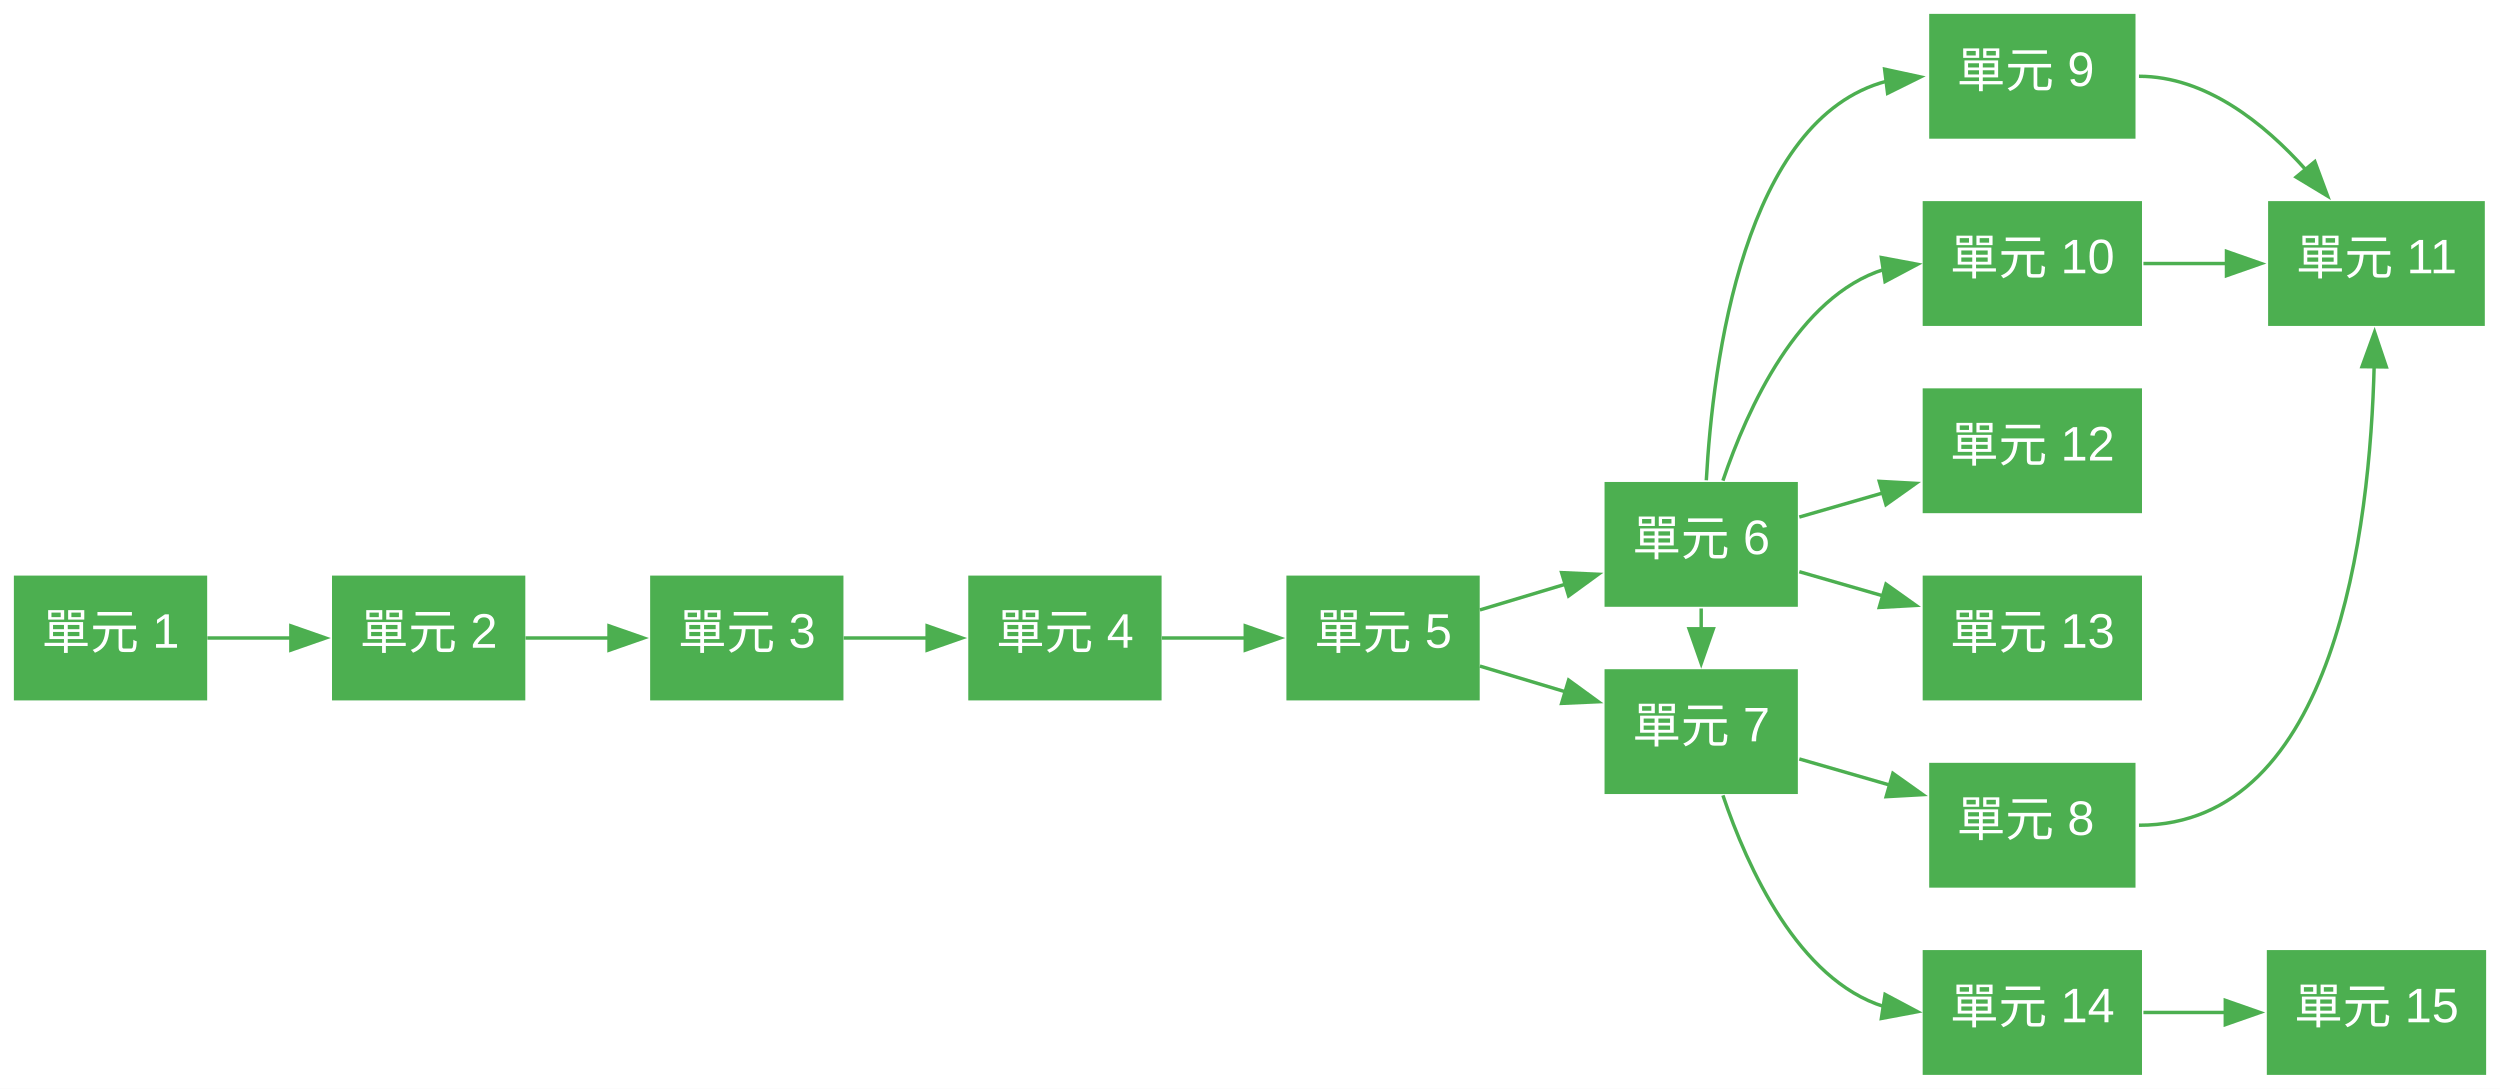
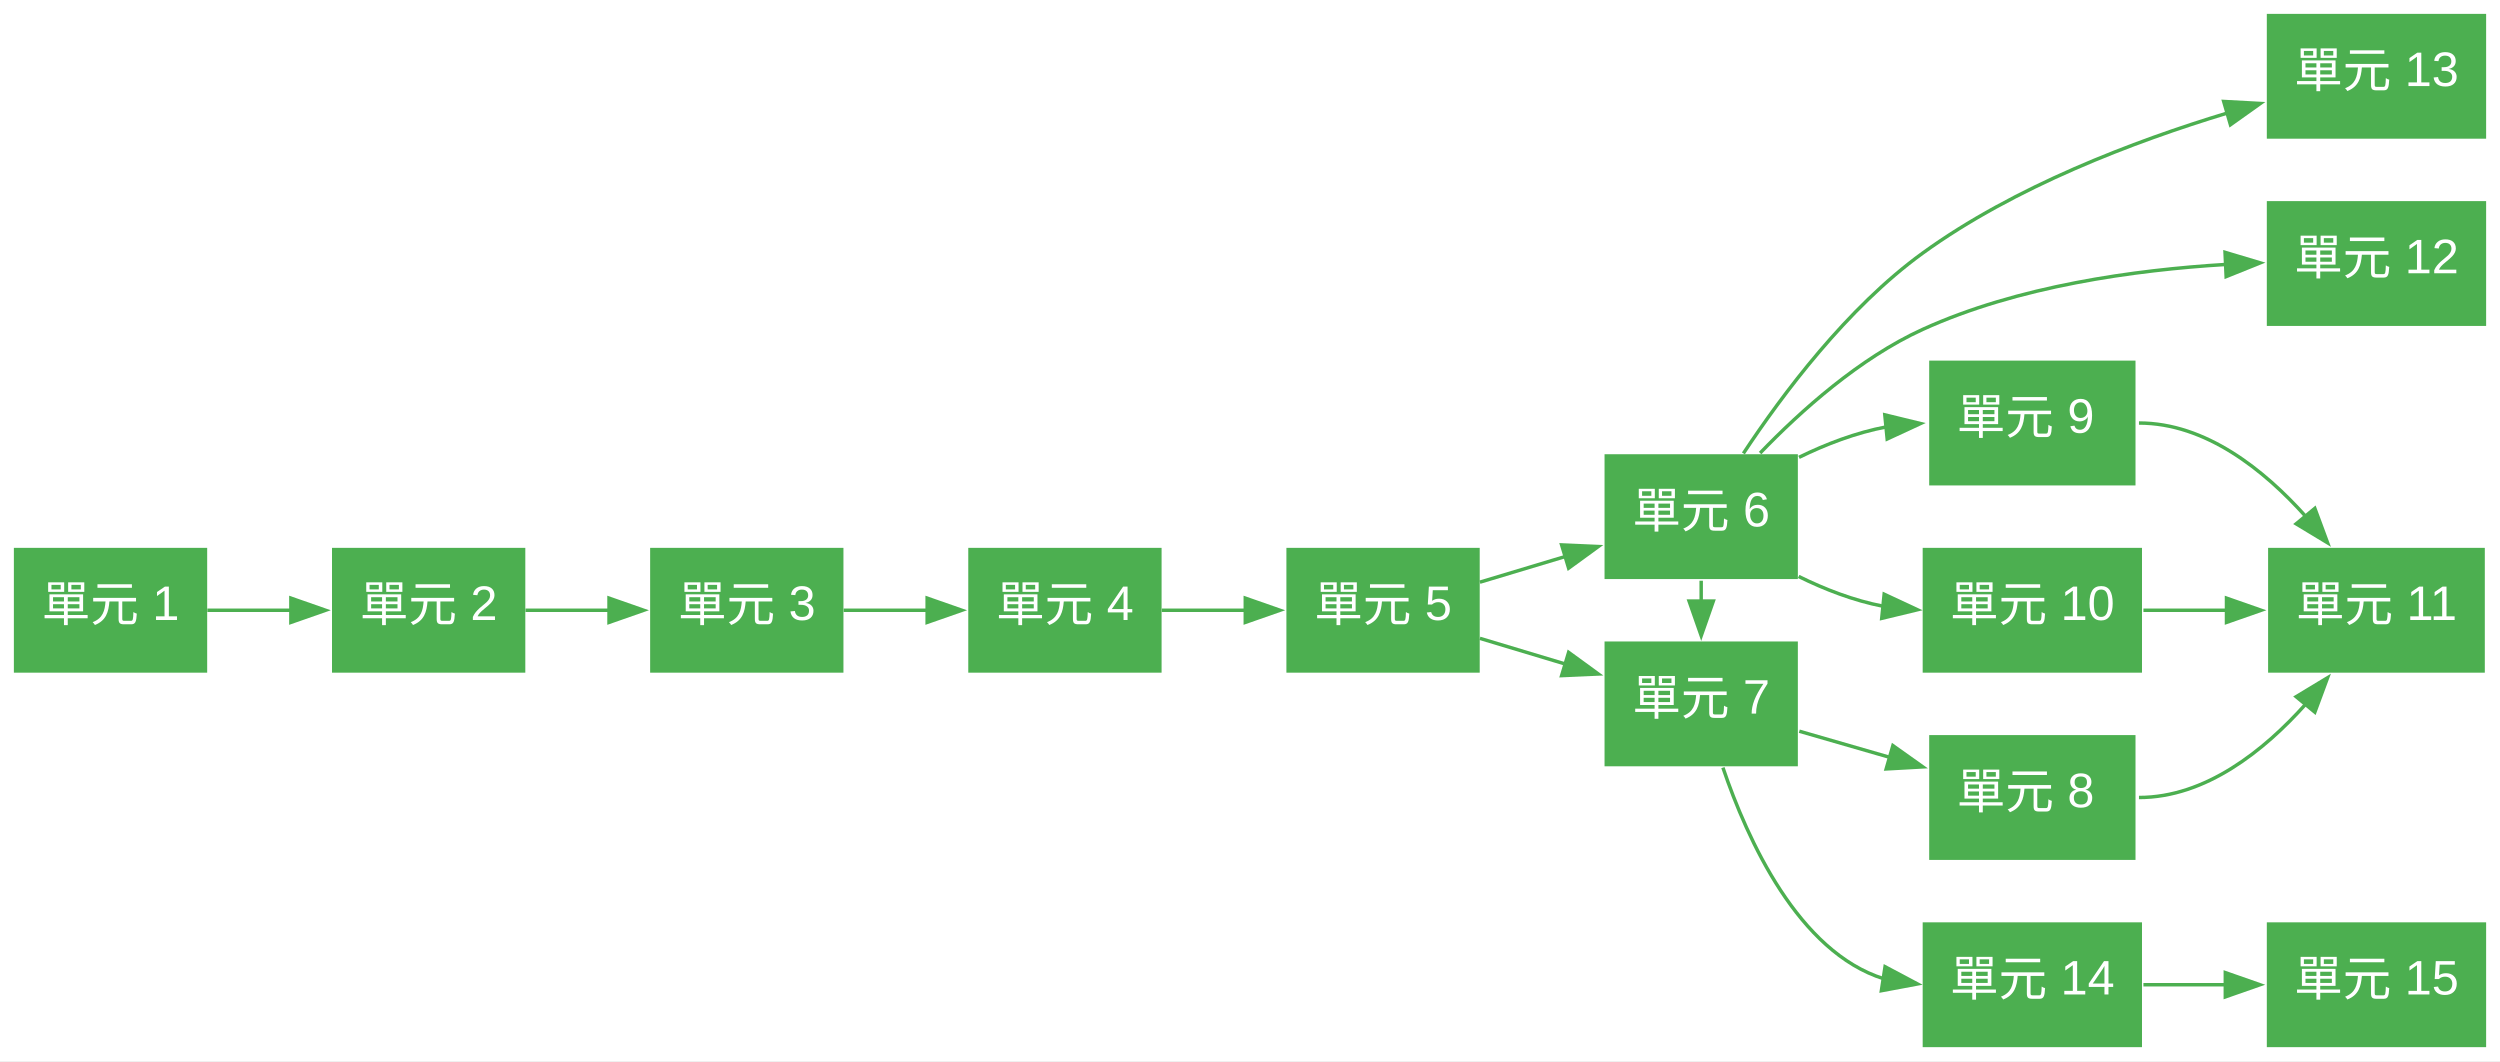
- <svg xmlns="http://www.w3.org/2000/svg" width="721pt" height="314pt" viewBox="0.00 0.00 721.00 314.00">
-   <g id="graph0" class="graph" transform="scale(1 1) rotate(0) translate(4 310)">
-     <polygon fill="white" stroke="none" points="-4,4 -4,-310 717,-310 717,4 -4,4" />
+ <svg xmlns="http://www.w3.org/2000/svg" width="721pt" height="306pt" viewBox="0.00 0.00 721.00 306.00">
+   <g id="graph0" class="graph" transform="scale(1 1) rotate(0) translate(4 302)">
+     <polygon fill="white" stroke="none" points="-4,4 -4,-302 717,-302 717,4 -4,4" />
    <g id="node1" class="node">
      <polygon fill="#4caf50" stroke="none" points="55.75,-144 0,-144 0,-108 55.75,-108 55.75,-144" />
      <text xml:space="preserve" text-anchor="middle" x="27.88" y="-122.83" font-family="Arial" font-size="14.00" fill="white">單元 1</text>
    </g>
    <g id="node2" class="node">
      <polygon fill="#4caf50" stroke="none" points="147.5,-144 91.75,-144 91.75,-108 147.5,-108 147.5,-144" />
      <text xml:space="preserve" text-anchor="middle" x="119.62" y="-122.83" font-family="Arial" font-size="14.00" fill="white">單元 2</text>
    </g>
    <g id="edge1" class="edge">
      <path fill="none" stroke="#4caf50" d="M55.8,-126C63.45,-126 71.94,-126 80.13,-126" />
      <polygon fill="#4caf50" stroke="#4caf50" points="79.89,-129.5 89.89,-126 79.89,-122.5 79.89,-129.5" />
    </g>
    <g id="node3" class="node">
      <polygon fill="#4caf50" stroke="none" points="239.25,-144 183.5,-144 183.5,-108 239.25,-108 239.25,-144" />
      <text xml:space="preserve" text-anchor="middle" x="211.38" y="-122.83" font-family="Arial" font-size="14.00" fill="white">單元 3</text>
    </g>
    <g id="edge2" class="edge">
      <path fill="none" stroke="#4caf50" d="M147.55,-126C155.2,-126 163.69,-126 171.88,-126" />
      <polygon fill="#4caf50" stroke="#4caf50" points="171.64,-129.5 181.64,-126 171.64,-122.5 171.64,-129.5" />
    </g>
    <g id="node4" class="node">
      <polygon fill="#4caf50" stroke="none" points="331,-144 275.25,-144 275.25,-108 331,-108 331,-144" />
      <text xml:space="preserve" text-anchor="middle" x="303.12" y="-122.83" font-family="Arial" font-size="14.00" fill="white">單元 4</text>
    </g>
    <g id="edge3" class="edge">
      <path fill="none" stroke="#4caf50" d="M239.3,-126C246.95,-126 255.44,-126 263.63,-126" />
      <polygon fill="#4caf50" stroke="#4caf50" points="263.39,-129.5 273.39,-126 263.39,-122.5 263.39,-129.5" />
    </g>
    <g id="node5" class="node">
      <polygon fill="#4caf50" stroke="none" points="422.75,-144 367,-144 367,-108 422.75,-108 422.75,-144" />
      <text xml:space="preserve" text-anchor="middle" x="394.88" y="-122.83" font-family="Arial" font-size="14.00" fill="white">單元 5</text>
    </g>
    <g id="edge4" class="edge">
      <path fill="none" stroke="#4caf50" d="M331.05,-126C338.7,-126 347.19,-126 355.38,-126" />
      <polygon fill="#4caf50" stroke="#4caf50" points="355.14,-129.5 365.14,-126 355.14,-122.5 355.14,-129.5" />
    </g>
    <g id="node6" class="node">
      <polygon fill="#4caf50" stroke="none" points="514.5,-171 458.75,-171 458.75,-135 514.5,-135 514.5,-171" />
      <text xml:space="preserve" text-anchor="middle" x="486.62" y="-149.82" font-family="Arial" font-size="14.00" fill="white">單元 6</text>
    </g>
    <g id="edge5" class="edge">
      <path fill="none" stroke="#4caf50" d="M422.8,-134.1C430.54,-136.43 439.13,-139.01 447.41,-141.5" />
      <polygon fill="#4caf50" stroke="#4caf50" points="446.37,-144.85 456.96,-144.38 448.39,-138.14 446.37,-144.85" />
    </g>
    <g id="node7" class="node">
      <polygon fill="#4caf50" stroke="none" points="514.5,-117 458.75,-117 458.75,-81 514.5,-81 514.5,-117" />
      <text xml:space="preserve" text-anchor="middle" x="486.62" y="-95.83" font-family="Arial" font-size="14.00" fill="white">單元 7</text>
    </g>
    <g id="edge6" class="edge">
      <path fill="none" stroke="#4caf50" d="M422.8,-117.9C430.54,-115.57 439.13,-112.99 447.41,-110.5" />
      <polygon fill="#4caf50" stroke="#4caf50" points="448.39,-113.86 456.96,-107.62 446.37,-107.15 448.39,-113.86" />
    </g>
    <g id="edge7" class="edge">
      <path fill="none" stroke="#4caf50" d="M486.62,-134.51C486.62,-132.52 486.62,-130.53 486.62,-128.54" />
      <polygon fill="#4caf50" stroke="#4caf50" points="490.13,-128.65 486.63,-118.65 483.13,-128.65 490.13,-128.65" />
    </g>
    <g id="node8" class="node">
-       <polygon fill="#4caf50" stroke="none" points="611.88,-306 552.38,-306 552.38,-270 611.88,-270 611.88,-306" />
-       <text xml:space="preserve" text-anchor="middle" x="582.12" y="-284.82" font-family="Arial" font-size="14.00" fill="white">單元 9 </text>
+       <polygon fill="#4caf50" stroke="none" points="611.88,-198 552.38,-198 552.38,-162 611.88,-162 611.88,-198" />
+       <text xml:space="preserve" text-anchor="middle" x="582.12" y="-176.82" font-family="Arial" font-size="14.00" fill="white">單元 9 </text>
    </g>
    <g id="edge8" class="edge">
-       <path fill="none" stroke="#4caf50" d="M488.1,-171.49C489.98,-205.57 498.88,-275.83 540.17,-286.6" />
-       <polygon fill="#4caf50" stroke="#4caf50" points="539.52,-290.05 549.87,-287.81 540.38,-283.1 539.52,-290.05" />
+       <path fill="none" stroke="#4caf50" d="M514.83,-170.1C522.52,-173.87 531.22,-177.23 540.1,-178.9" />
+       <polygon fill="#4caf50" stroke="#4caf50" points="539.58,-182.36 549.87,-179.85 540.26,-175.4 539.58,-182.36" />
    </g>
    <g id="node9" class="node">
-       <polygon fill="#4caf50" stroke="none" points="613.75,-252 550.5,-252 550.5,-216 613.75,-216 613.75,-252" />
-       <text xml:space="preserve" text-anchor="middle" x="582.12" y="-230.82" font-family="Arial" font-size="14.00" fill="white">單元 10</text>
+       <polygon fill="#4caf50" stroke="none" points="613.75,-144 550.5,-144 550.5,-108 613.75,-108 613.75,-144" />
+       <text xml:space="preserve" text-anchor="middle" x="582.12" y="-122.83" font-family="Arial" font-size="14.00" fill="white">單元 10</text>
    </g>
    <g id="edge9" class="edge">
-       <path fill="none" stroke="#4caf50" d="M492.89,-171.38C499.98,-192.29 514.65,-224.55 539.31,-232.29" />
-       <polygon fill="#4caf50" stroke="#4caf50" points="538.59,-235.72 549,-233.77 539.65,-228.8 538.59,-235.72" />
+       <path fill="none" stroke="#4caf50" d="M514.73,-135.75C522.19,-132.07 530.59,-128.79 539.18,-127.14" />
+       <polygon fill="#4caf50" stroke="#4caf50" points="539.39,-130.63 548.99,-126.15 538.69,-123.67 539.39,-130.63" />
    </g>
    <g id="node14" class="node">
-       <polygon fill="#4caf50" stroke="none" points="613.75,-198 550.5,-198 550.5,-162 613.75,-162 613.75,-198" />
-       <text xml:space="preserve" text-anchor="middle" x="582.12" y="-176.82" font-family="Arial" font-size="14.00" fill="white">單元 12</text>
+       <polygon fill="#4caf50" stroke="none" points="713,-298 649.75,-298 649.75,-262 713,-262 713,-298" />
+       <text xml:space="preserve" text-anchor="middle" x="681.38" y="-276.82" font-family="Arial" font-size="14.00" fill="white">單元 13</text>
    </g>
    <g id="edge16" class="edge">
-       <path fill="none" stroke="#4caf50" d="M514.92,-160.88C522.48,-163.07 530.87,-165.49 539.06,-167.85" />
-       <polygon fill="#4caf50" stroke="#4caf50" points="537.98,-171.18 548.56,-170.6 539.92,-164.46 537.98,-171.18" />
+       <path fill="none" stroke="#4caf50" d="M498.79,-171.23C510.01,-188.22 528.73,-213.23 550.5,-229 576.93,-248.15 611.52,-261.27 638.36,-269.4" />
+       <polygon fill="#4caf50" stroke="#4caf50" points="637.31,-272.74 647.89,-272.16 639.26,-266.02 637.31,-272.74" />
    </g>
    <g id="node15" class="node">
-       <polygon fill="#4caf50" stroke="none" points="613.75,-144 550.5,-144 550.5,-108 613.75,-108 613.75,-144" />
-       <text xml:space="preserve" text-anchor="middle" x="582.12" y="-122.83" font-family="Arial" font-size="14.00" fill="white">單元 13</text>
+       <polygon fill="#4caf50" stroke="none" points="713,-244 649.75,-244 649.75,-208 713,-208 713,-244" />
+       <text xml:space="preserve" text-anchor="middle" x="681.38" y="-222.82" font-family="Arial" font-size="14.00" fill="white">單元 12</text>
    </g>
    <g id="edge17" class="edge">
-       <path fill="none" stroke="#4caf50" d="M514.92,-145.12C522.48,-142.93 530.87,-140.51 539.06,-138.15" />
-       <polygon fill="#4caf50" stroke="#4caf50" points="539.92,-141.54 548.56,-135.4 537.98,-134.82 539.92,-141.54" />
+       <path fill="none" stroke="#4caf50" d="M503.61,-171.33C515.33,-183.5 532.3,-198.71 550.5,-207 577.92,-219.49 611.67,-224.15 637.89,-225.73" />
+       <polygon fill="#4caf50" stroke="#4caf50" points="637.7,-229.23 647.85,-226.19 638.02,-222.23 637.7,-229.23" />
    </g>
    <g id="node10" class="node">
      <polygon fill="#4caf50" stroke="none" points="611.88,-90 552.38,-90 552.38,-54 611.88,-54 611.88,-90" />
      <text xml:space="preserve" text-anchor="middle" x="582.12" y="-68.83" font-family="Arial" font-size="14.00" fill="white">單元 8 </text>
    </g>
    <g id="edge10" class="edge">
      <path fill="none" stroke="#4caf50" d="M514.92,-91.12C523.11,-88.75 532.26,-86.11 541.09,-83.56" />
      <polygon fill="#4caf50" stroke="#4caf50" points="541.91,-86.97 550.55,-80.83 539.97,-80.24 541.91,-86.97" />
    </g>
    <g id="node11" class="node">
      <polygon fill="#4caf50" stroke="none" points="613.75,-36 550.5,-36 550.5,0 613.75,0 613.75,-36" />
      <text xml:space="preserve" text-anchor="middle" x="582.12" y="-14.82" font-family="Arial" font-size="14.00" fill="white">單元 14</text>
    </g>
    <g id="edge11" class="edge">
      <path fill="none" stroke="#4caf50" d="M492.89,-80.62C499.98,-59.71 514.65,-27.45 539.31,-19.71" />
      <polygon fill="#4caf50" stroke="#4caf50" points="539.65,-23.2 549,-18.23 538.59,-16.28 539.65,-23.2" />
    </g>
    <g id="node13" class="node">
-       <polygon fill="#4caf50" stroke="none" points="712.62,-252 650.12,-252 650.12,-216 712.62,-216 712.62,-252" />
-       <text xml:space="preserve" text-anchor="middle" x="681.38" y="-230.82" font-family="Arial" font-size="14.00" fill="white">單元 11</text>
+       <polygon fill="#4caf50" stroke="none" points="712.62,-144 650.12,-144 650.12,-108 712.62,-108 712.62,-144" />
+       <text xml:space="preserve" text-anchor="middle" x="681.38" y="-122.83" font-family="Arial" font-size="14.00" fill="white">單元 11</text>
    </g>
    <g id="edge14" class="edge">
-       <path fill="none" stroke="#4caf50" d="M612.88,-288C632.08,-288 648.95,-274.51 661.02,-261.01" />
-       <polygon fill="#4caf50" stroke="#4caf50" points="663.6,-263.39 667.28,-253.45 658.21,-258.93 663.6,-263.39" />
+       <path fill="none" stroke="#4caf50" d="M612.88,-180C632.08,-180 648.95,-166.51 661.02,-153.01" />
+       <polygon fill="#4caf50" stroke="#4caf50" points="663.6,-155.39 667.28,-145.45 658.21,-150.93 663.6,-155.39" />
    </g>
    <g id="edge15" class="edge">
-       <path fill="none" stroke="#4caf50" d="M614.16,-234C621.87,-234 630.26,-234 638.4,-234" />
-       <polygon fill="#4caf50" stroke="#4caf50" points="638.12,-237.5 648.12,-234 638.12,-230.5 638.12,-237.5" />
+       <path fill="none" stroke="#4caf50" d="M614.16,-126C621.87,-126 630.26,-126 638.4,-126" />
+       <polygon fill="#4caf50" stroke="#4caf50" points="638.12,-129.5 648.12,-126 638.12,-122.5 638.12,-129.5" />
    </g>
    <g id="edge13" class="edge">
-       <path fill="none" stroke="#4caf50" d="M612.88,-72C669.63,-72 679.53,-157.78 680.71,-204.5" />
-       <polygon fill="#4caf50" stroke="#4caf50" points="677.21,-204.26 680.83,-214.22 684.21,-204.18 677.21,-204.26" />
+       <path fill="none" stroke="#4caf50" d="M612.88,-72C632.08,-72 648.95,-85.49 661.02,-98.99" />
+       <polygon fill="#4caf50" stroke="#4caf50" points="658.21,-101.07 667.28,-106.55 663.6,-96.61 658.21,-101.07" />
    </g>
    <g id="node12" class="node">
      <polygon fill="#4caf50" stroke="none" points="713,-36 649.75,-36 649.75,0 713,0 713,-36" />
      <text xml:space="preserve" text-anchor="middle" x="681.38" y="-14.82" font-family="Arial" font-size="14.00" fill="white">單元 15</text>
    </g>
    <g id="edge12" class="edge">
      <path fill="none" stroke="#4caf50" d="M614.16,-18C621.71,-18 629.9,-18 637.88,-18" />
      <polygon fill="#4caf50" stroke="#4caf50" points="637.78,-21.5 647.78,-18 637.78,-14.5 637.78,-21.5" />
    </g>
  </g>
</svg>
